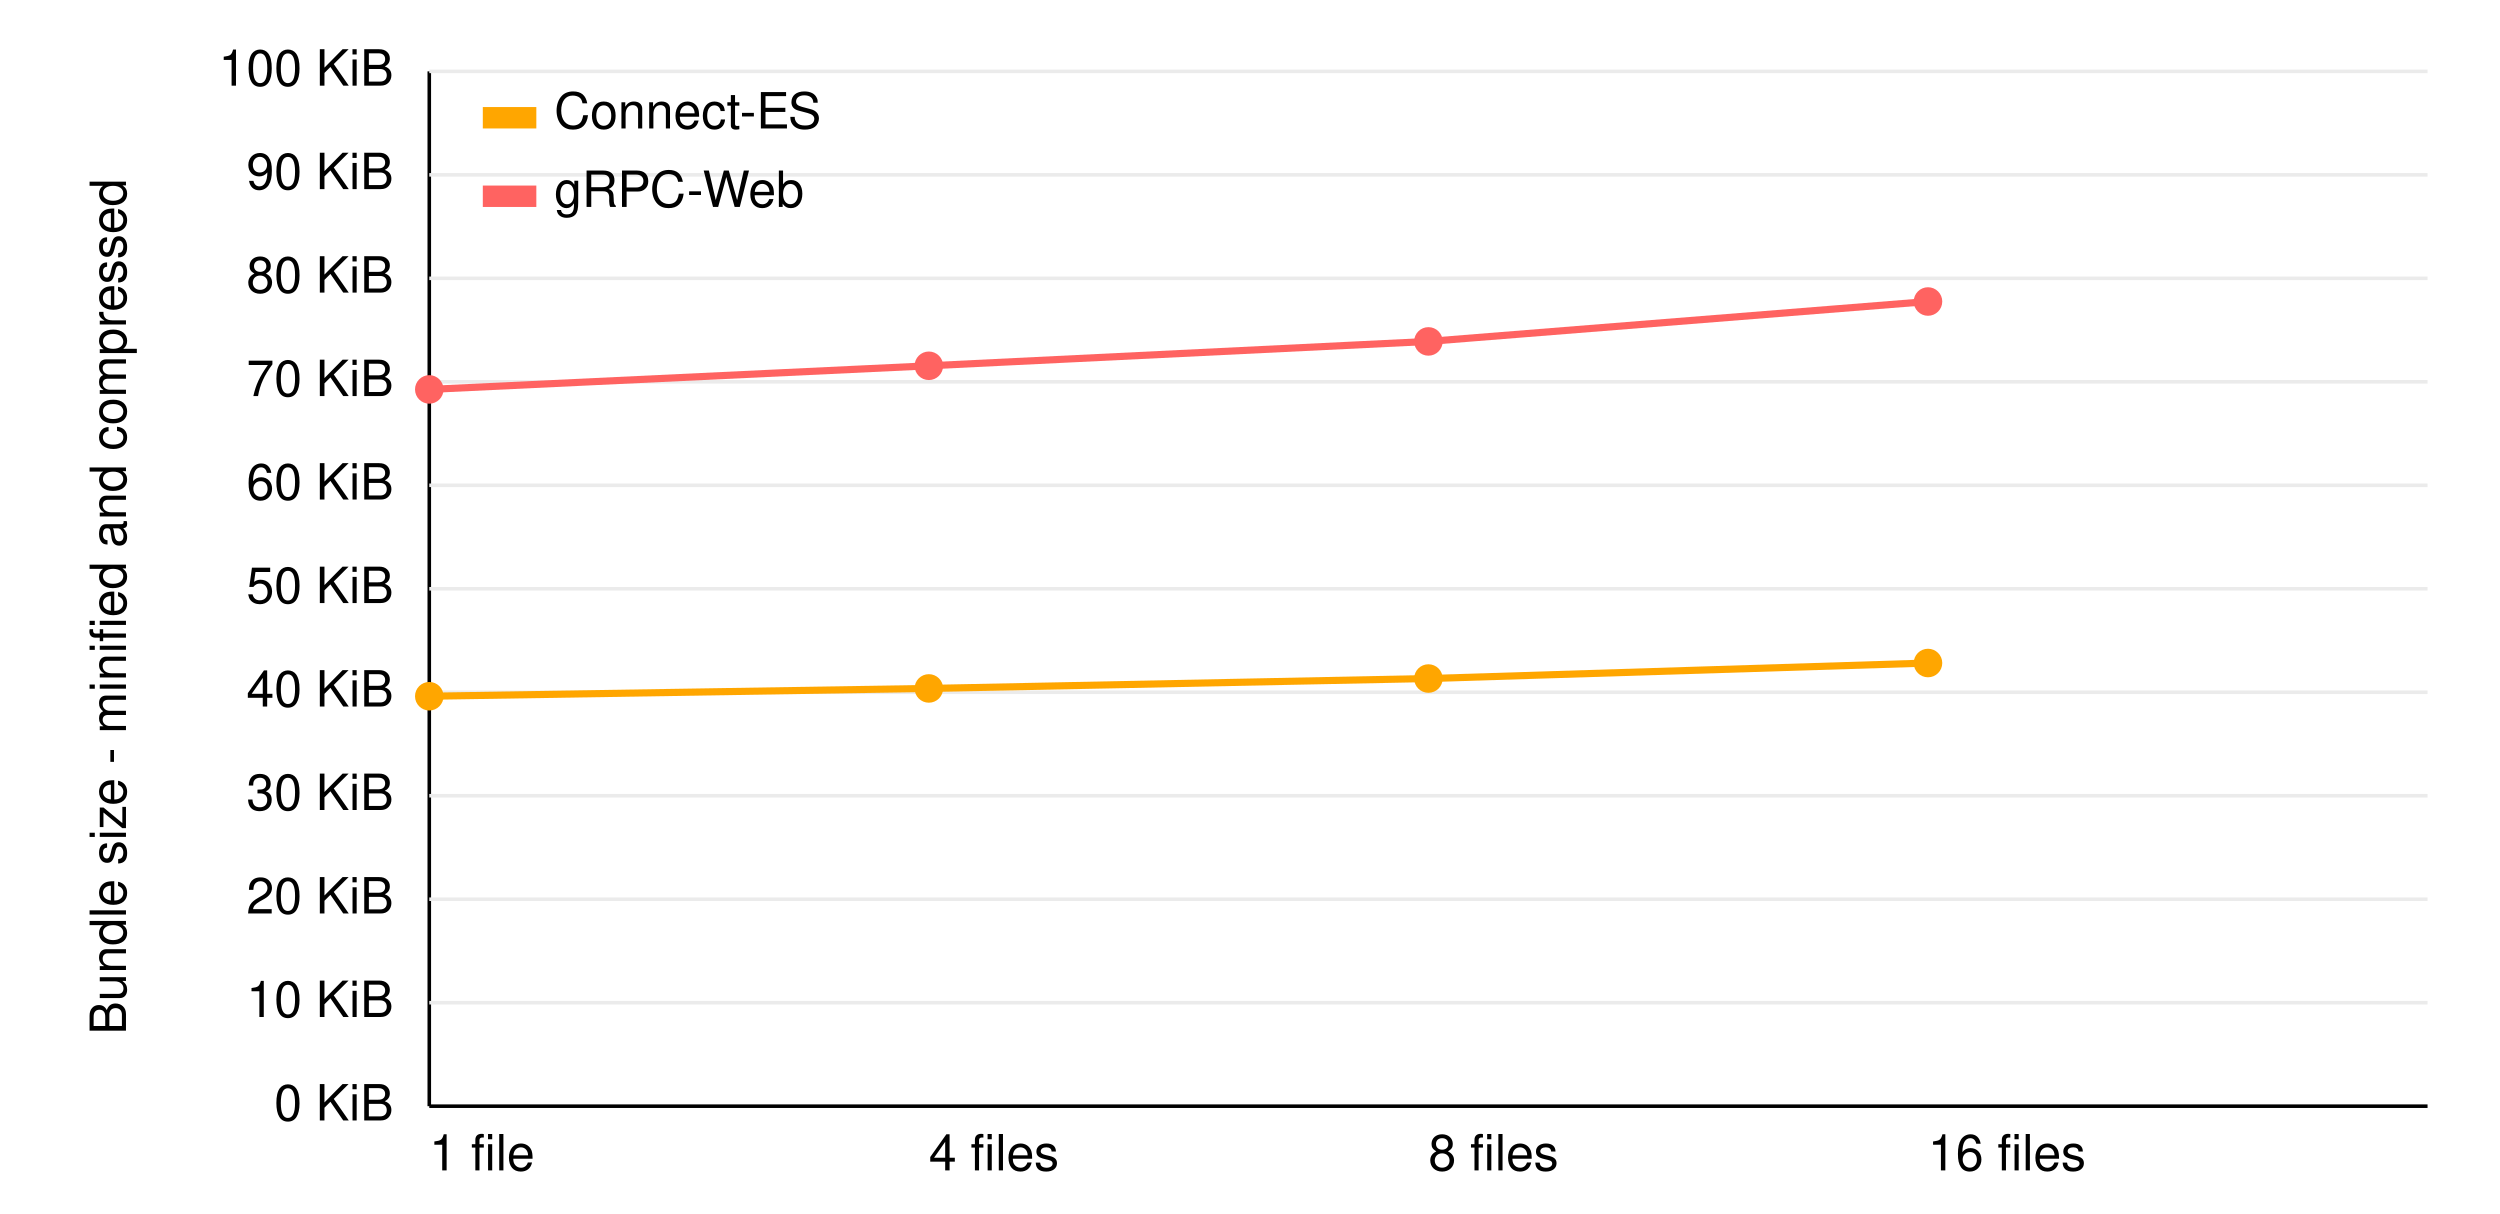
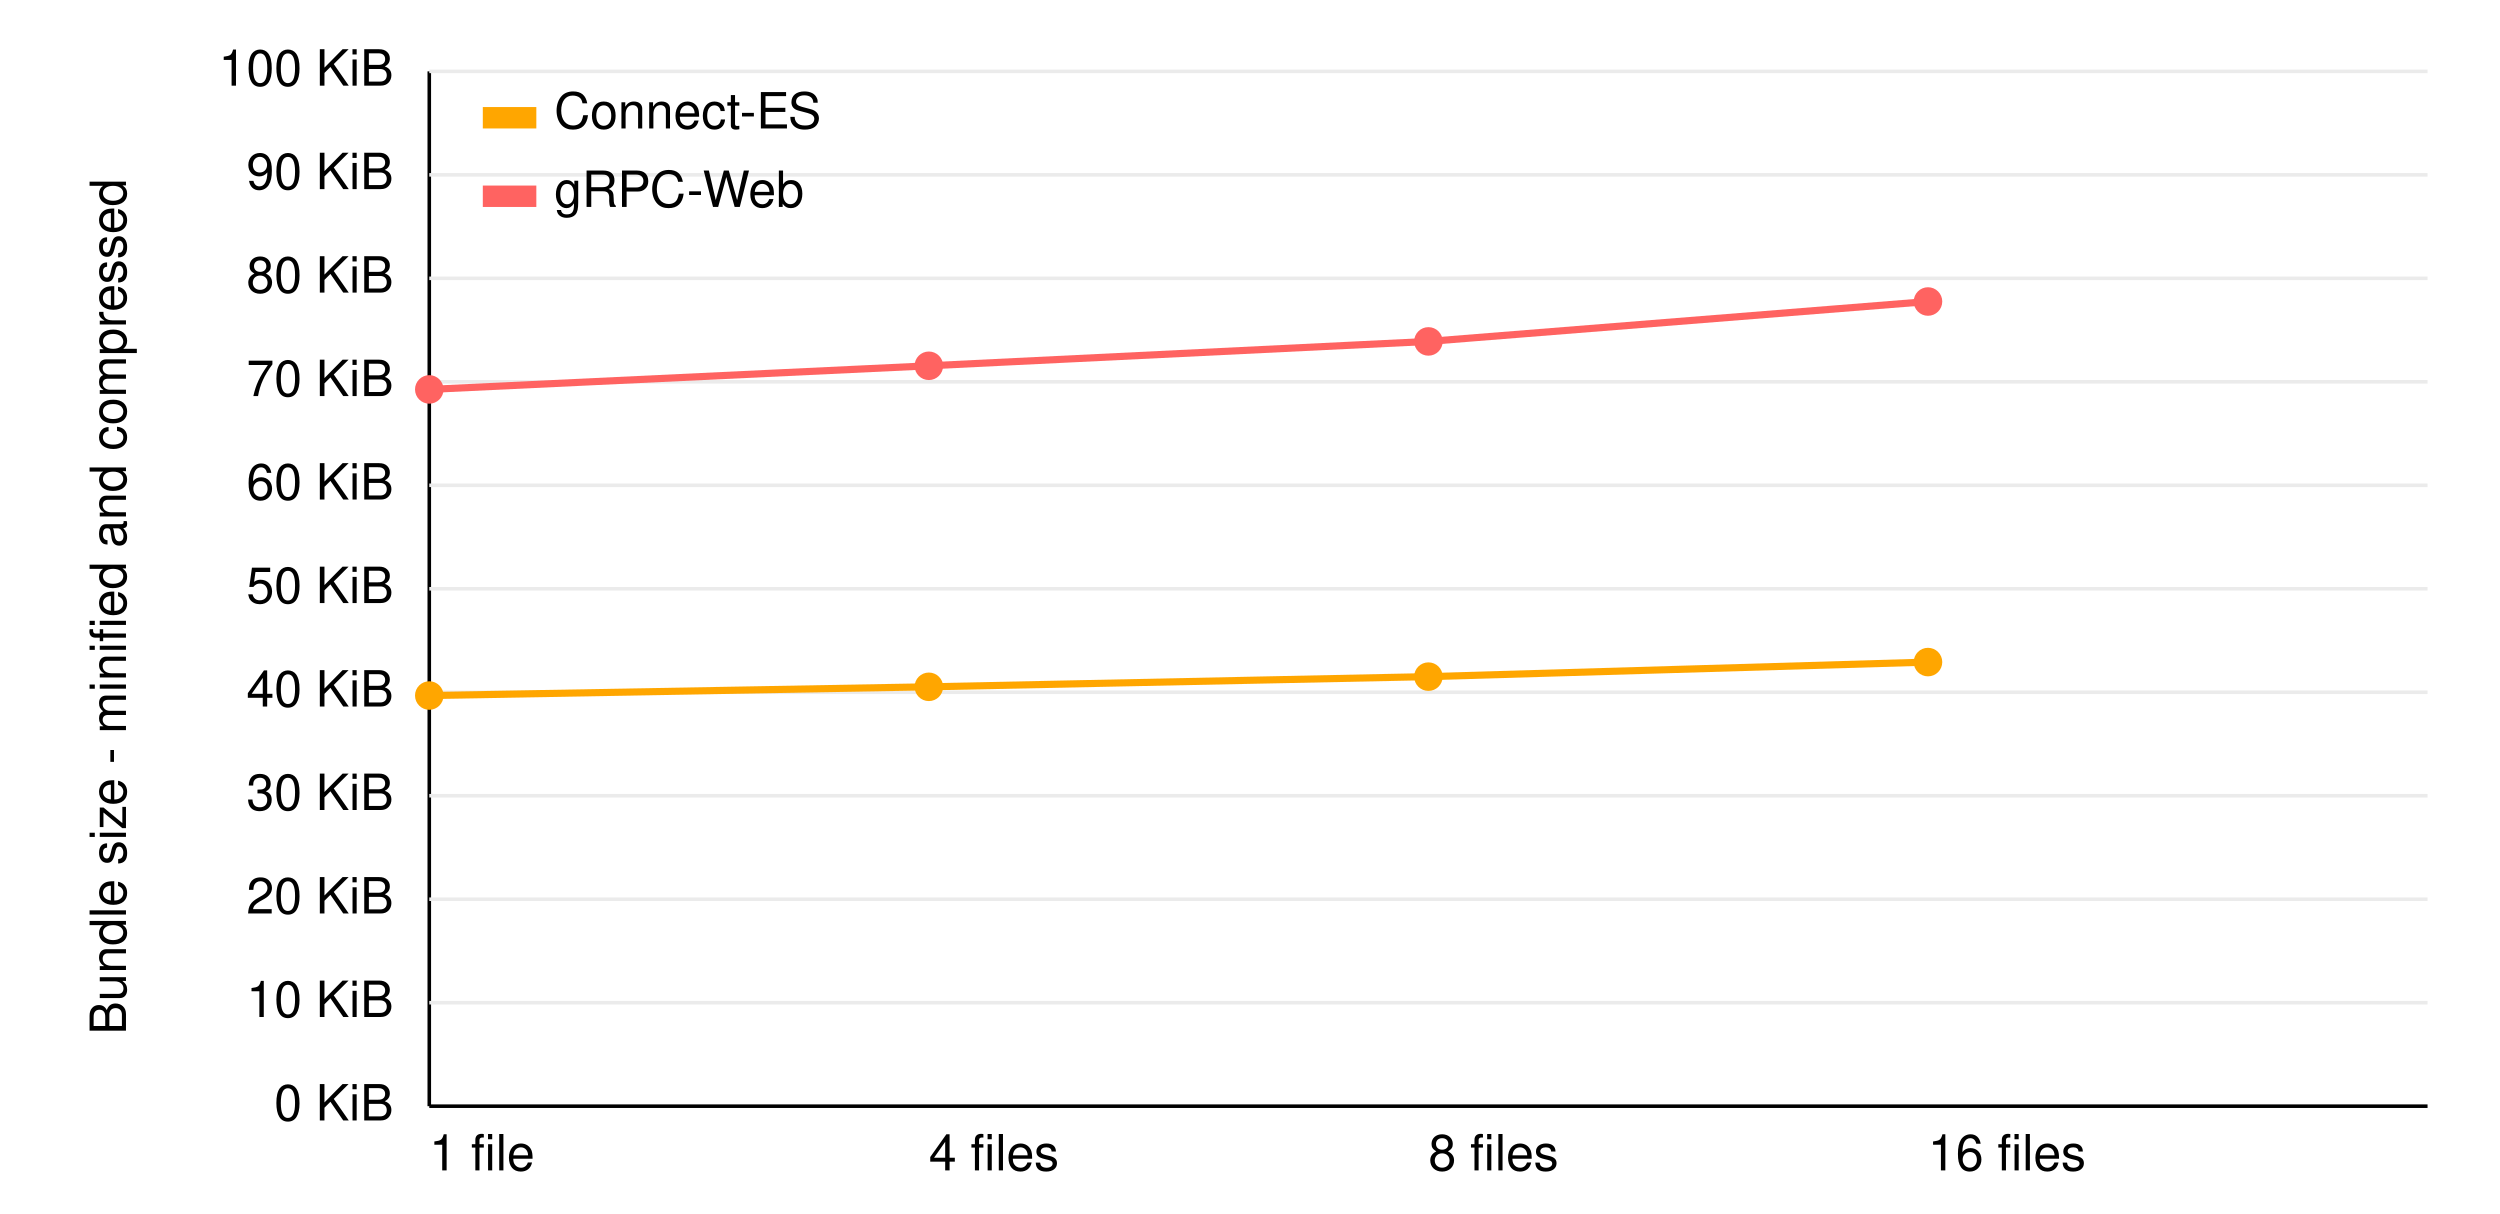
<svg xmlns="http://www.w3.org/2000/svg" version="1.1" width="680px" height="330px" viewBox="0 0 680 340" class="chart">
  <style>
      
      text {
        font: 14px Verdana, Helvetica, Arial, sans-serif;
      }
      
    </style>
  <g transform="translate(110,310)">
    <line y1="0" x2="560" stroke="black" />
    <text x="0" y="18" text-anchor="start">1 file</text>
    <text x="140" y="18" text-anchor="start">4 files</text>
    <text x="280" y="18" text-anchor="start">8 files</text>
    <text x="420" y="18" text-anchor="start">16 files</text>
  </g>
  <g transform="translate(110, 20)">
    <line x1="0" x2="0" y1="0" y2="290" stroke="black" />
    <g transform="rotate(-90), translate(-150,-85)">
      <text text-anchor="middle">Bundle size - minified and compressed</text>
    </g>
    <text x="-10" y="4" text-anchor="end">100 KiB</text>
    <line x1="0" x2="560" y1="0" y2="0" stroke="#ebebeb" />
    <text x="-10" y="33" text-anchor="end">90 KiB</text>
    <line x1="0" x2="560" y1="29" y2="29" stroke="#ebebeb" />
    <text x="-10" y="62" text-anchor="end">80 KiB</text>
    <line x1="0" x2="560" y1="58" y2="58" stroke="#ebebeb" />
    <text x="-10" y="91" text-anchor="end">70 KiB</text>
    <line x1="0" x2="560" y1="87" y2="87" stroke="#ebebeb" />
    <text x="-10" y="120" text-anchor="end">60 KiB</text>
    <line x1="0" x2="560" y1="116" y2="116" stroke="#ebebeb" />
    <text x="-10" y="149" text-anchor="end">50 KiB</text>
    <line x1="0" x2="560" y1="145" y2="145" stroke="#ebebeb" />
    <text x="-10" y="178" text-anchor="end">40 KiB</text>
    <line x1="0" x2="560" y1="174" y2="174" stroke="#ebebeb" />
    <text x="-10" y="207" text-anchor="end">30 KiB</text>
    <line x1="0" x2="560" y1="203" y2="203" stroke="#ebebeb" />
    <text x="-10" y="236" text-anchor="end">20 KiB</text>
    <line x1="0" x2="560" y1="232" y2="232" stroke="#ebebeb" />
    <text x="-10" y="265" text-anchor="end">10 KiB</text>
    <line x1="0" x2="560" y1="261" y2="261" stroke="#ebebeb" />
    <text x="-10" y="294" text-anchor="end">0 KiB</text>
  </g>
  <g transform="translate(110, 20)">
-     <polyline fill="none" stroke="#ffa600" stroke-width="2" points="0,175.113 140,172.929 280,170.154 420,165.807">
+     <polyline fill="none" stroke="#ffa600" stroke-width="2" points="0,174.92 140,172.474 280,169.622 420,165.544">
    </polyline>
-     <circle cx="0" cy="175.113" r="4" fill="#ffa600" />
-     <circle cx="140" cy="172.929" r="4" fill="#ffa600" />
-     <circle cx="280" cy="170.154" r="4" fill="#ffa600" />
-     <circle cx="420" cy="165.807" r="4" fill="#ffa600" />
+     <circle cx="0" cy="174.92" r="4" fill="#ffa600" />
+     <circle cx="140" cy="172.474" r="4" fill="#ffa600" />
+     <circle cx="280" cy="169.622" r="4" fill="#ffa600" />
+     <circle cx="420" cy="165.544" r="4" fill="#ffa600" />
  </g>
  <g transform="translate(110, 20)">
    <polyline fill="none" stroke="#ff6361" stroke-width="2" points="0,89.133 140,82.508 280,75.68 420,64.497">
    </polyline>
    <circle cx="0" cy="89.133" r="4" fill="#ff6361" />
    <circle cx="140" cy="82.508" r="4" fill="#ff6361" />
    <circle cx="280" cy="75.68" r="4" fill="#ff6361" />
    <circle cx="420" cy="64.497" r="4" fill="#ff6361" />
  </g>
  <g transform="translate(125, 30)">
    <g transform="translate(0, 0)">
      <rect width="15" height="6" fill="#ffa600" />
      <text x="20" y="6">Connect-ES</text>
    </g>
    <g transform="translate(0, 22)">
      <rect width="15" height="6" fill="#ff6361" />
      <text x="20" y="6">gRPC-Web</text>
    </g>
  </g>
</svg>
